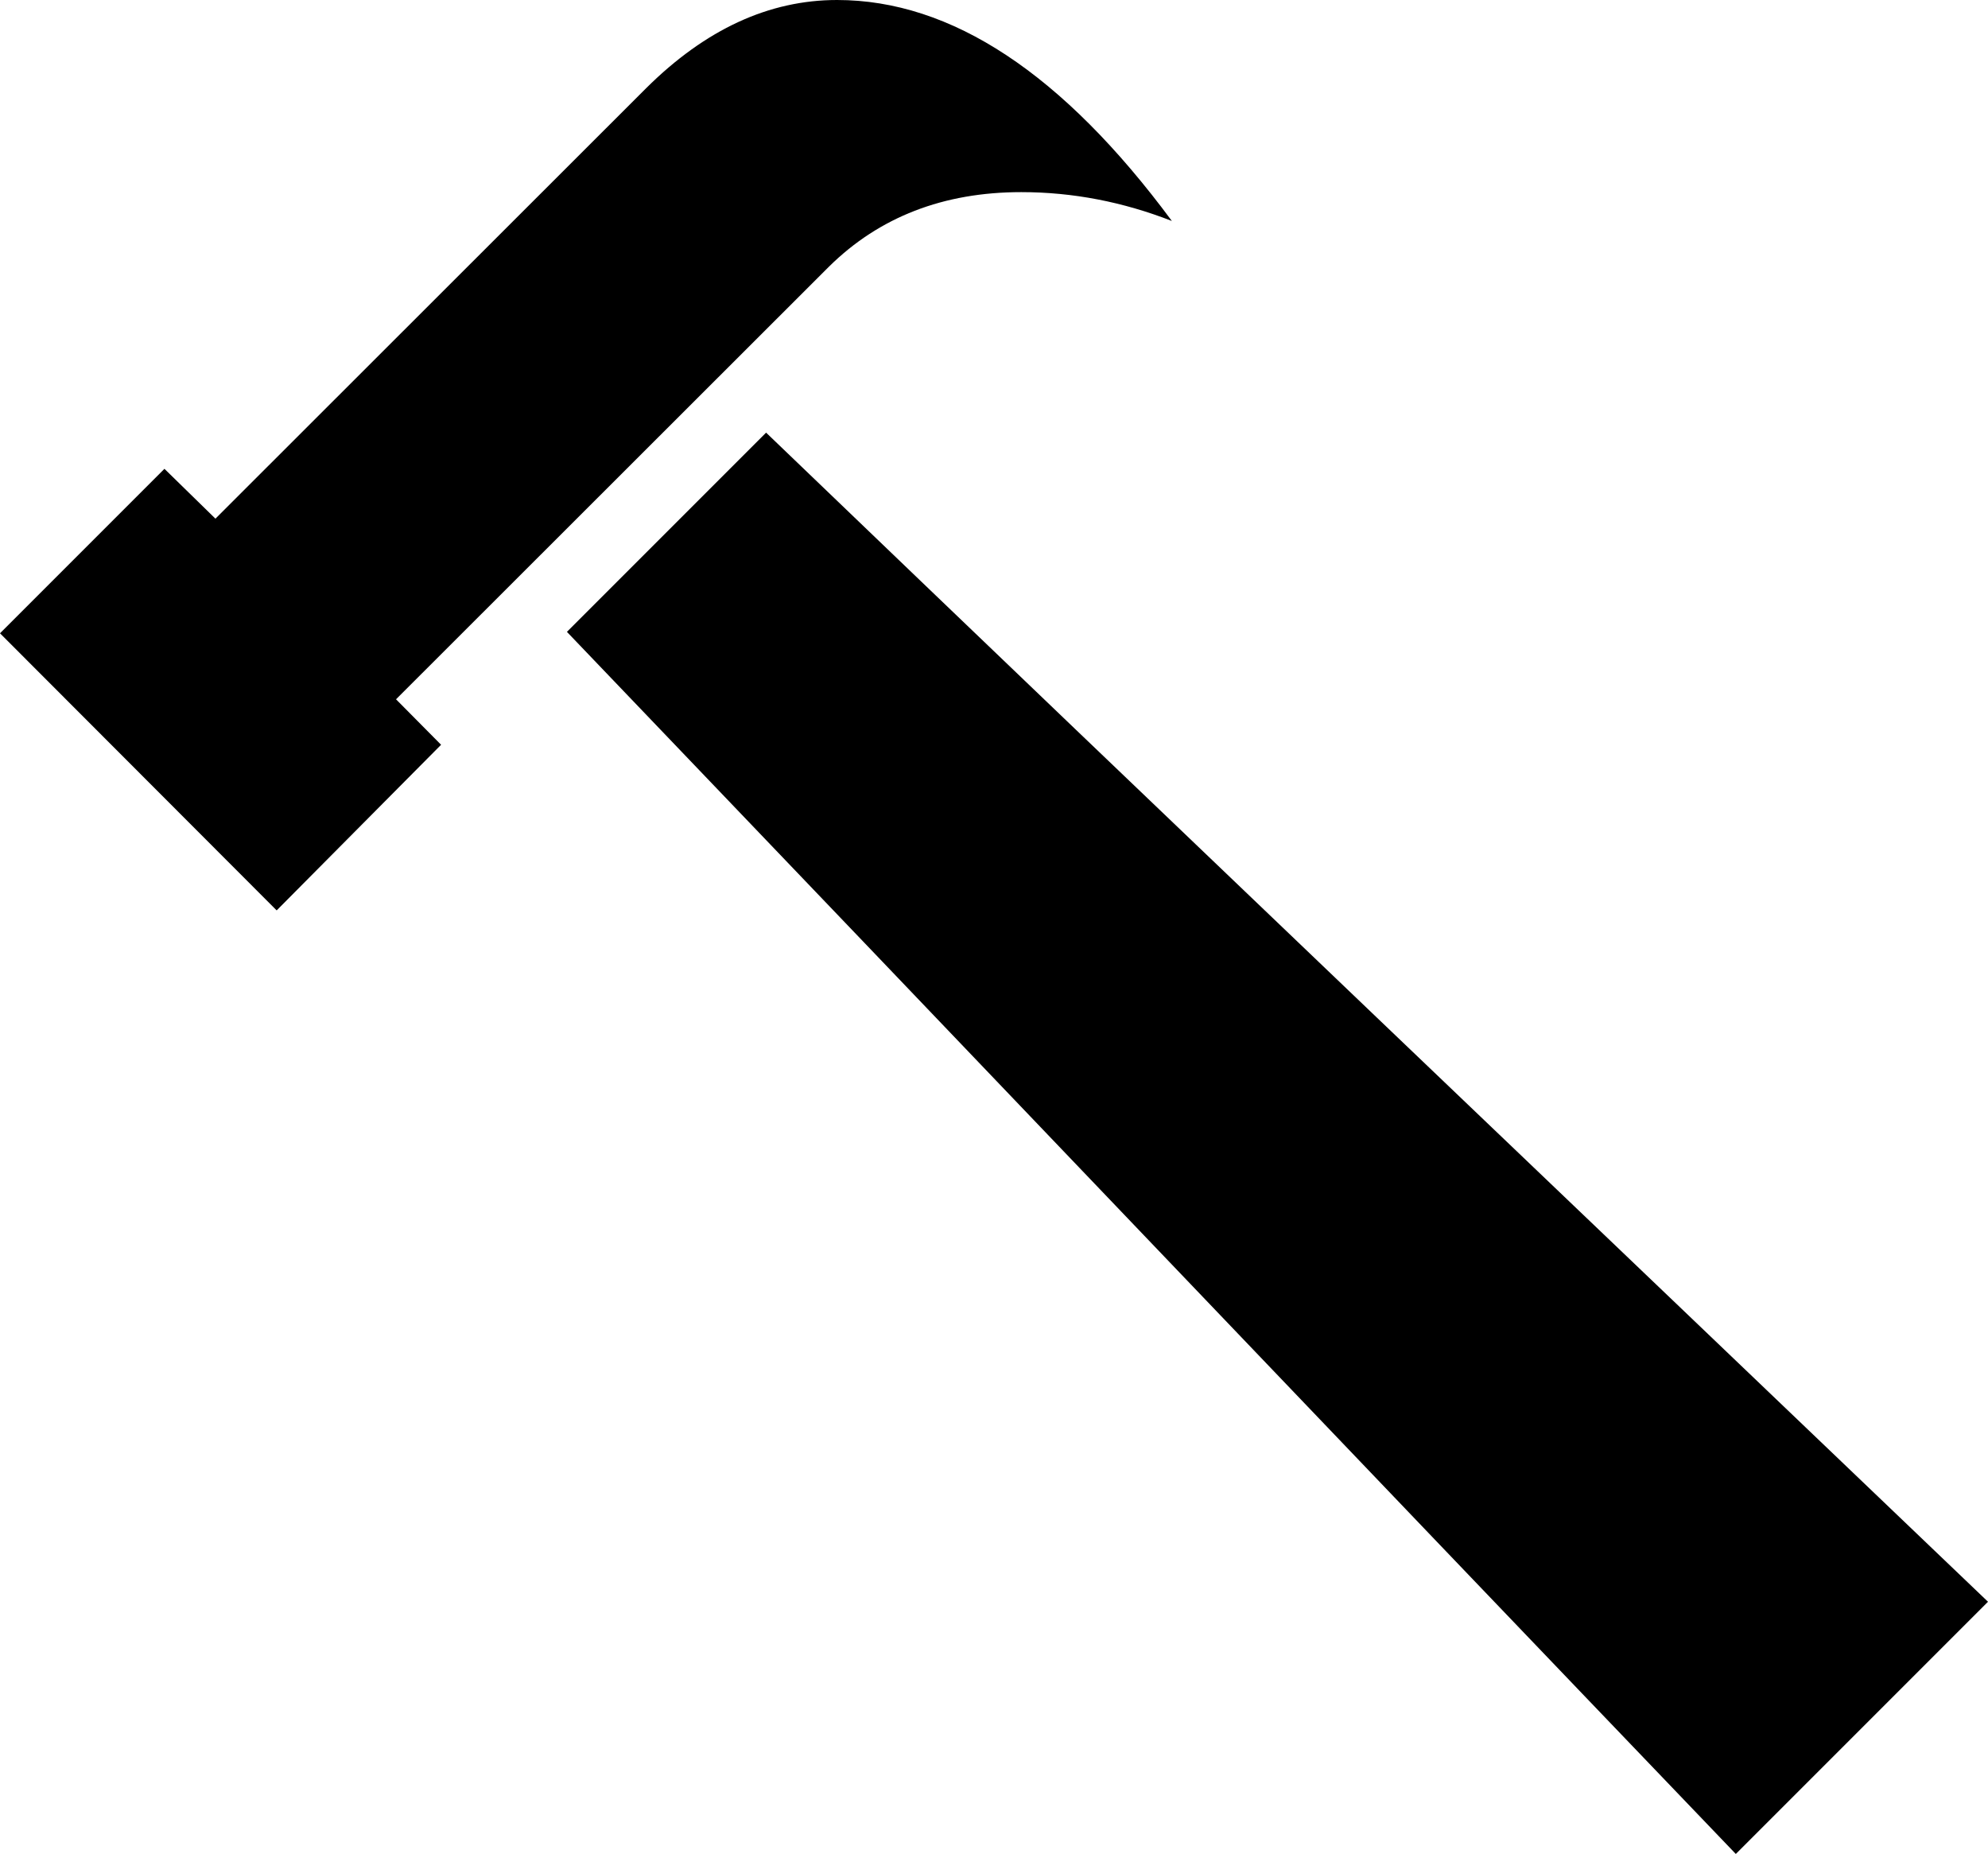
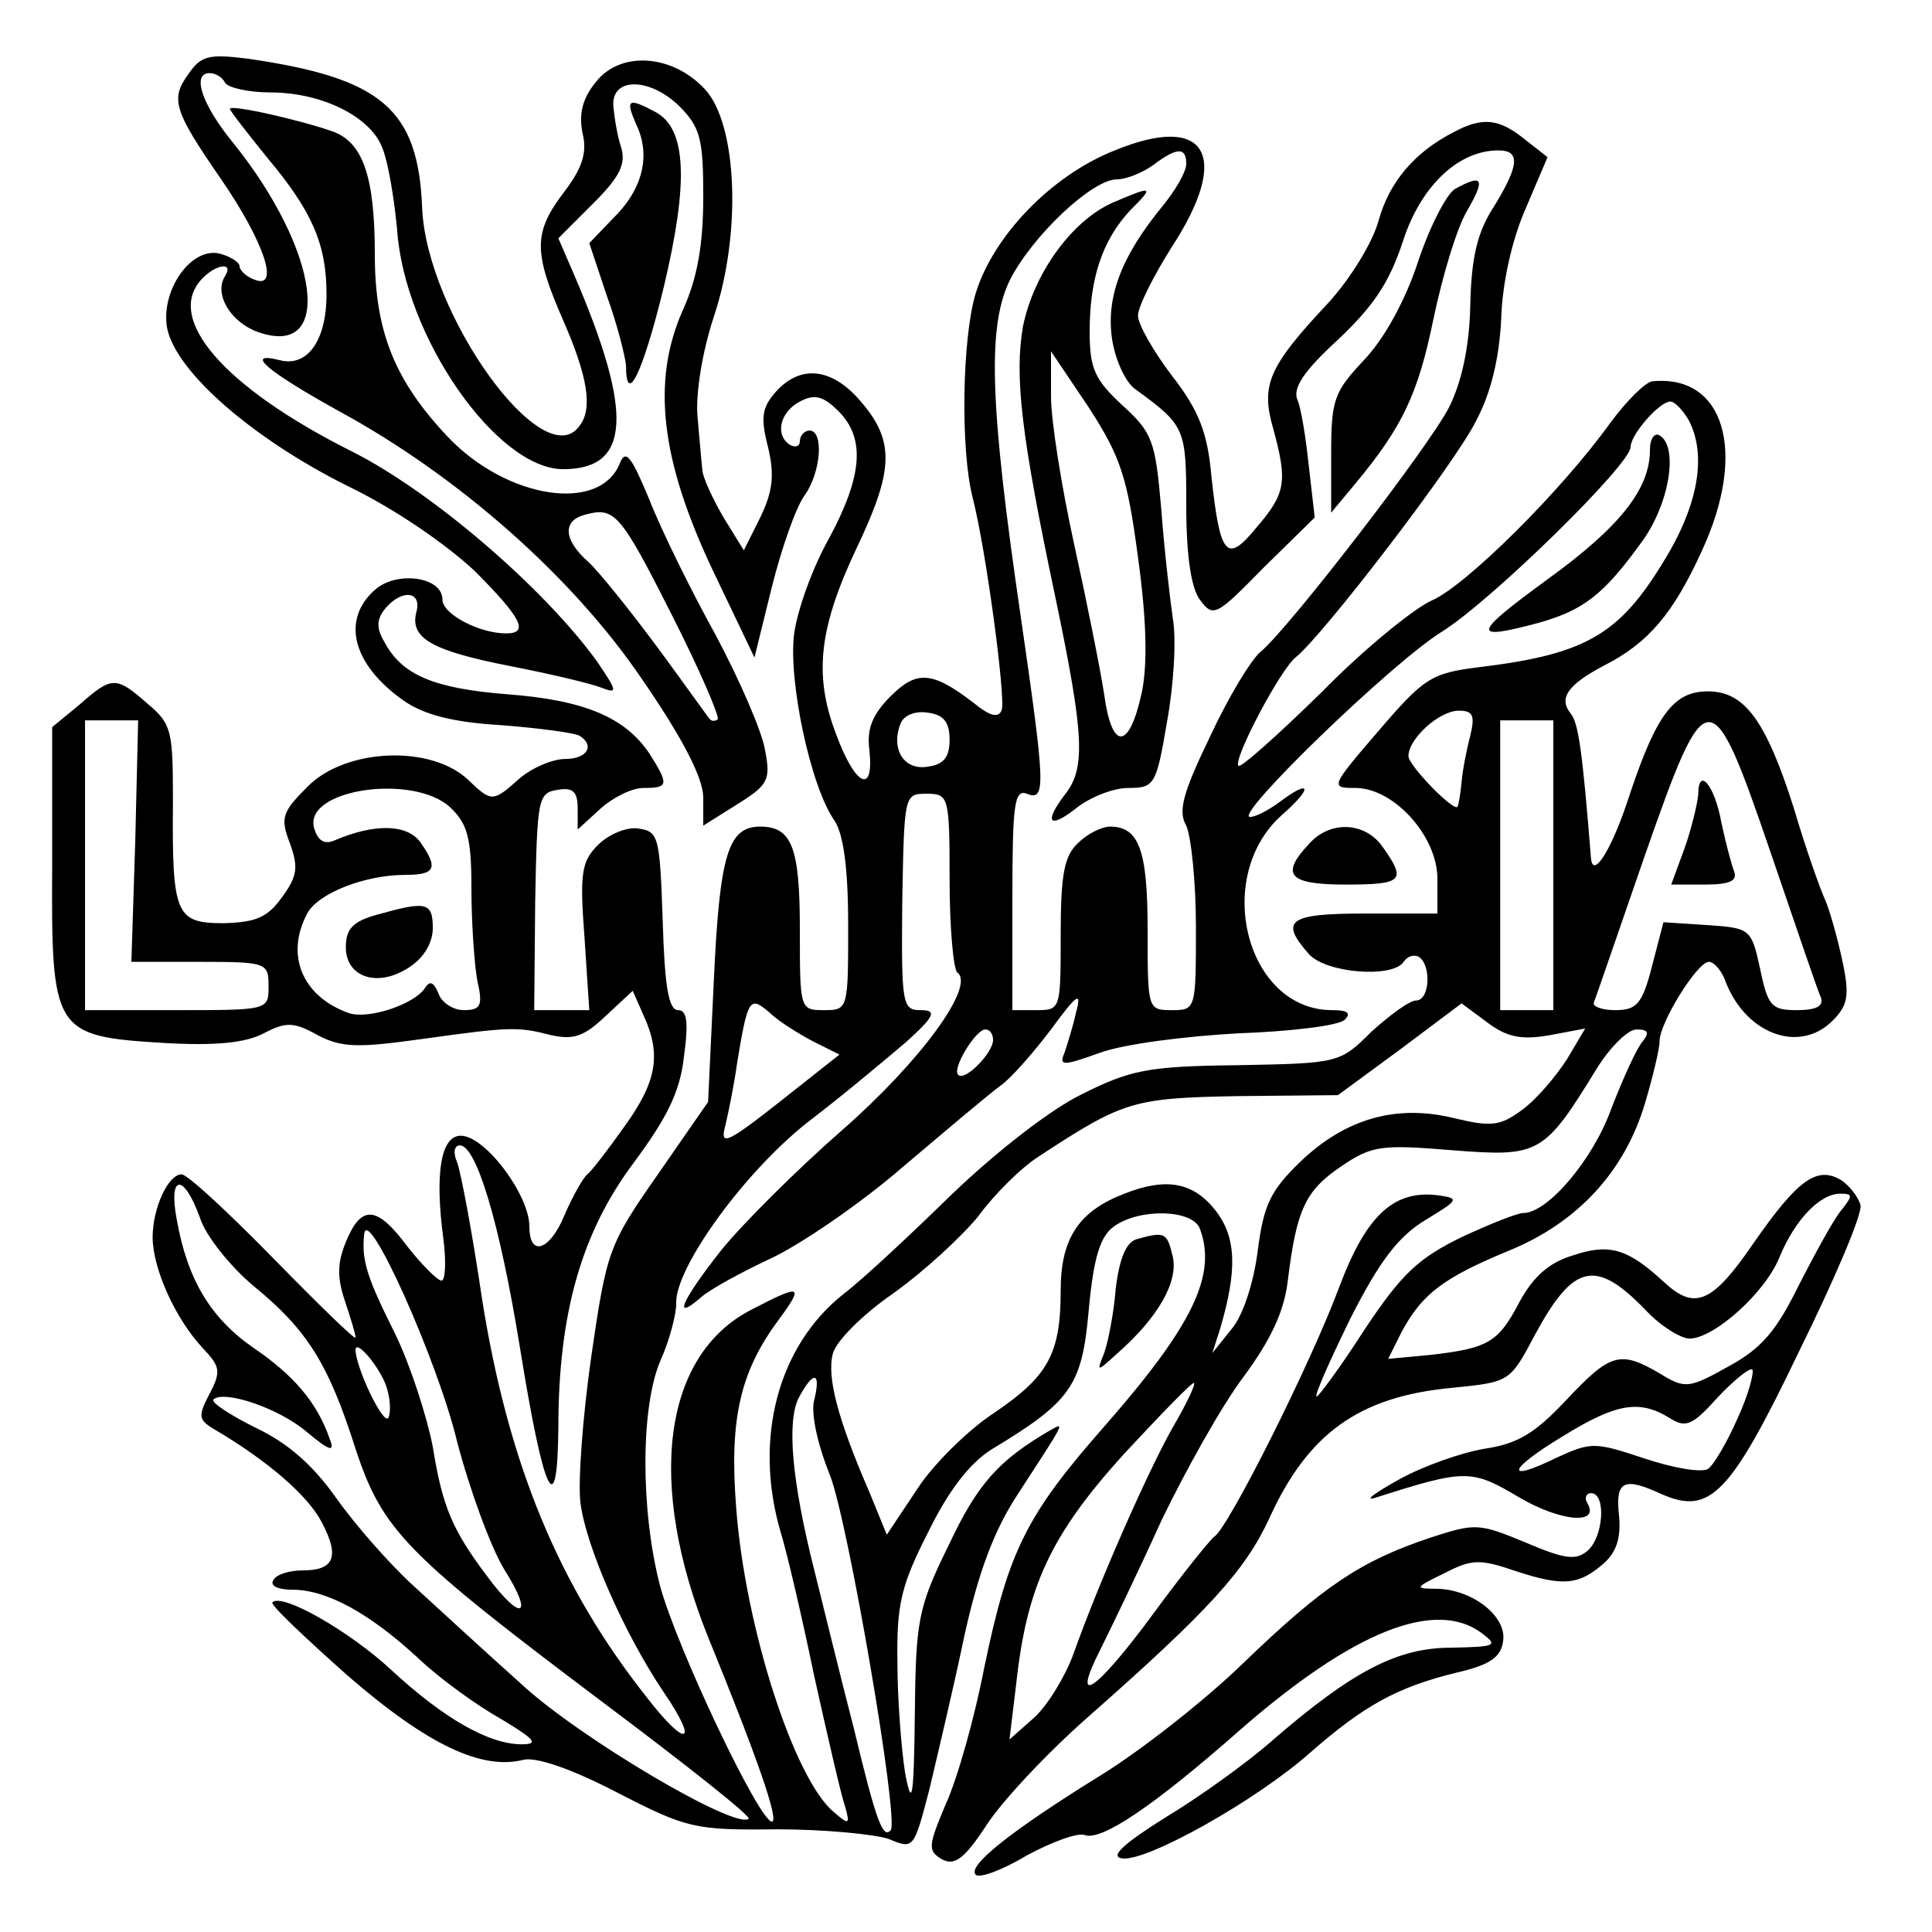
- <svg xmlns="http://www.w3.org/2000/svg" version="1.1" id="Layer_1" x="0px" y="0px" width="122.88px" height="114.571px" viewBox="0 0 122.88 114.571" enable-background="new 0 0 122.88 114.571" xml:space="preserve">
+ <svg xmlns="http://www.w3.org/2000/svg" width="200" height="200">
  <g>
-     <path fill-rule="evenodd" clip-rule="evenodd" d="M72.434,13.656c-3.005-1.173-6.107-1.783-9.309-1.783 c-4.813,0-8.77,1.538-11.872,4.592L24.479,43.215l2.785,2.81L17.101,56.261L0,39.136l10.164-10.164l3.152,3.08L39.942,5.447 C43.607,1.808,47.539,0,51.741,0C58.803,0,65.689,4.545,72.434,13.656L72.434,13.656z M122.88,98.985l-15.588,15.586 c-24.895-25.965-47.369-49.544-72.25-75.524l12.311-12.311C73.297,51.653,96.888,74.116,122.88,98.985L122.88,98.985z" />
+     <g id="svg_1">
+       <g id="svg_2" transform="translate(0 300) scale(0.1 -0.1)" fill="#000000">
+         <path id="svg_3" d="m195.015,2923.305c-19,-26 -15,-38 34,-109c44,-64 61,-114 35,-104c-9,3 -16,10 -16,14c0,4 -9,10 -20,13c-30,8 -62,-38 -55,-77c9,-45 88,-114 186,-163c50,-24 103,-61 132,-88c49,-49 57,-65 33,-65c-28,0 -66,20 -66,35c0,24 -48,30 -70,10c-35,-31 -23,-77 29,-114c21,-15 51,-23 102,-26c39,-3 76,-8 81,-11c16,-10 8,-24 -15,-24c-13,0 -34,-9 -47,-20c-28,-25 -29,-25 -54,-1c-39,36 -127,32 -166,-8c-26,-26 -28,-32 -18,-58c9,-25 8,-34 -8,-56c-15,-21 -27,-26 -60,-27c-50,0 -54,8 -53,125c0,74 -1,81 -26,102c-33,29 -37,29 -71,-1l-28,-23l0,-141c-1,-175 1,-179 116,-186c53,-3 84,0 103,10c23,12 31,12 56,-2c25,-13 42,-13 107,-4c93,13 100,13 135,4c23,-5 34,-1 56,20l28,26l11,-25c19,-41 14,-69 -20,-116c-17,-24 -34,-46 -38,-49c-4,-3 -15,-22 -24,-43c-15,-36 -36,-43 -36,-11c0,33 -46,94 -71,94c-21,0 -27,-40 -18,-107c3,-24 2,-43 -2,-43c-4,0 -20,16 -35,35c-32,43 -48,44 -64,5c-9,-22 -9,-37 -1,-61c6,-18 11,-34 11,-38c0,-3 -38,34 -85,82c-47,48 -89,87 -95,87c-14,0 -30,-35 -30,-65c0,-32 23,-84 52,-115c18,-19 19,-24 7,-47c-12,-23 -12,-27 5,-37c56,-33 97,-69 111,-96c19,-36 13,-50 -20,-50c-13,0 -27,-4 -30,-10c-4,-6 5,-10 20,-10c35,0 79,-24 129,-70c23,-22 62,-50 87,-64c35,-21 39,-26 21,-26c-34,0 -81,27 -135,77c-43,40 -113,80 -123,70c-3,-2 33,-36 78,-76c83,-72 139,-98 182,-87c13,3 49,-9 97,-34c72,-37 80,-39 165,-38c49,0 101,-5 116,-10c26,-11 26,-10 42,51c8,34 25,105 36,158c15,68 31,110 55,147c50,77 50,76 34,67c-53,-31 -75,-55 -105,-119c-32,-65 -34,-78 -35,-176c-1,-86 -3,-97 -10,-60c-4,25 -8,77 -8,115c-1,60 4,80 32,135c21,43 43,71 65,85c83,50 94,66 101,144c5,55 12,77 26,87c26,19 81,18 89,-2c18,-48 -7,-100 -98,-204c-82,-93 -100,-130 -125,-250c-10,-52 -28,-116 -40,-142c-18,-43 -19,-48 -4,-57c13,-7 23,0 46,35c16,25 63,75 105,112c126,111 163,152 188,206c40,88 93,126 189,135c60,6 60,6 86,55c40,74 63,79 115,25c15,-16 36,-29 45,-29c25,0 78,47 93,84c16,39 42,66 63,66c13,0 13,-2 2,-16c-8,-9 -27,-44 -44,-77c-24,-49 -39,-67 -74,-86c-41,-23 -45,-23 -71,-7c-41,24 -51,21 -97,-28c-32,-34 -50,-45 -84,-50c-24,-4 -64,-18 -89,-32c-25,-14 -36,-22 -25,-19c94,30 100,30 149,1c44,-26 85,-29 71,-6c-3,5 -1,10 4,10c16,0 13,-46 -4,-60c-12,-10 -24,-8 -64,9c-48,20 -52,20 -98,5c-72,-24 -111,-50 -193,-129c-41,-40 -109,-93 -150,-118c-92,-57 -137,-93 -128,-102c4,-4 28,5 53,20c26,14 53,24 60,21c17,-6 69,28 162,110c116,101 201,135 249,99c17,-13 15,-14 -32,-15c-55,0 -102,-24 -186,-97c-25,-22 -75,-58 -110,-79c-43,-27 -57,-40 -45,-42c24,-5 140,60 196,110c55,48 89,67 150,82c35,8 47,16 49,33c4,25 -31,53 -68,54c-24,0 -24,1 7,16c29,15 37,15 75,2c49,-16 65,-14 91,9c13,12 17,27 15,49c-4,36 5,40 44,22c50,-22 71,-1 142,147c37,75 66,143 64,152c-2,8 -11,20 -20,26c-25,15 -45,1 -92,-67c-42,-61 -60,-68 -92,-38c-37,34 -56,40 -94,27c-24,-7 -41,-22 -55,-48c-22,-42 -32,-48 -93,-55l-43,-4l14,28c21,39 43,56 111,84c71,29 120,82 141,153c8,27 15,56 15,64c0,19 39,82 51,82c5,0 12,-8 16,-17c20,-57 77,-79 112,-44c16,16 18,26 10,63c-5,23 -13,52 -18,63c-5,11 -20,53 -32,94c-29,91 -51,121 -89,121c-35,0 -53,-23 -81,-107c-18,-56 -38,-88 -40,-66c-9,112 -13,140 -21,150c-13,16 -3,30 35,50c45,23 71,53 101,119c47,102 23,182 -51,175c-7,0 -27,-20 -44,-43c-51,-71 -150,-169 -185,-184c-18,-8 -70,-50 -114,-95c-45,-44 -84,-79 -86,-76c-6,6 43,99 59,112c28,22 166,202 187,245c16,30 24,66 26,105c1,37 11,82 25,114l23,54l-23,18c-27,22 -44,24 -74,8c-41,-21 -67,-52 -78,-92c-6,-22 -29,-60 -53,-86c-61,-65 -69,-84 -56,-129c15,-55 13,-67 -17,-102c-31,-38 -38,-31 -47,53c-4,45 -13,68 -41,104c-19,25 -35,53 -35,62c0,9 16,41 35,71c62,95 36,139 -59,100c-66,-26 -126,-89 -144,-148c-14,-46 -16,-162 -3,-212c14,-55 34,-206 30,-219c-3,-9 -12,-7 -29,7c-43,33 -59,34 -86,7c-19,-19 -25,-34 -22,-56c5,-47 -15,-37 -35,18c-23,61 -17,110 23,194c37,78 38,108 4,148c-30,36 -63,40 -89,11c-14,-16 -16,-26 -8,-57c7,-29 5,-46 -8,-73l-17,-34l-21,34c-11,19 -22,42 -22,50c-1,8 -3,33 -5,55c-2,23 5,67 17,103c29,87 24,199 -9,235c-34,37 -88,40 -113,8c-14,-17 -18,-33 -14,-53c5,-20 0,-36 -19,-61c-32,-42 -32,-62 -1,-133c25,-57 31,-91 17,-109c-37,-53 -158,115 -163,225c-4,103 -42,135 -181,155c-40,5 -48,3 -61,-16zm38,-9c3,-5 24,-10 47,-10c53,0 104,-25 116,-58c6,-15 12,-52 15,-83c7,-111 103,-249 172,-249c70,0 73,58 11,202l-16,37l36,36c28,28 34,41 29,58c-4,12 -7,31 -8,42c-3,31 37,31 68,1c22,-22 25,-34 25,-94c0,-49 -6,-84 -21,-117c-33,-74 -23,-156 31,-270l43,-90l18,73c10,40 25,83 34,95c17,24 20,67 5,67c-5,0 -10,-5 -10,-11c0,-5 -4,-7 -10,-4c-16,10 -11,34 10,45c15,8 24,6 40,-10c28,-28 25,-67 -10,-132c-17,-30 -33,-75 -36,-99c-6,-48 17,-158 42,-193c9,-14 14,-48 14,-108c0,-87 0,-88 -25,-88c-25,0 -25,1 -25,83c0,85 -8,107 -41,107c-33,0 -42,-28 -48,-158l-6,-127l-52,-75c-51,-73 -53,-79 -69,-189c-9,-63 -14,-132 -11,-152c6,-45 45,-134 86,-195c37,-54 24,-59 -17,-6c-92,116 -144,243 -171,413c-10,68 -22,132 -26,142c-4,9 -3,17 3,17c17,0 41,-79 62,-208c25,-155 39,-185 40,-84c0,118 24,202 78,274c34,46 48,73 52,110c5,36 3,48 -6,48c-10,0 -14,25 -16,93c-3,86 -4,92 -25,95c-12,2 -31,-6 -42,-17c-17,-17 -19,-29 -14,-95l5,-76l-29,0l-28,0l1,112c2,107 3,113 23,116c16,3 21,-2 21,-19l0,-22l23,21c13,12 33,22 45,22c26,0 27,3 6,36c-25,37 -67,55 -147,61c-76,6 -109,20 -127,54c-9,15 -8,24 1,35c17,20 38,18 32,-4c-7,-27 16,-40 98,-56c41,-8 83,-18 93,-22c18,-7 17,-4 -4,27c-55,76 -170,175 -253,217c-134,67 -196,139 -155,180c15,15 32,16 23,2c-12,-19 6,-48 34,-58c79,-28 64,84 -25,195c-33,40 -44,73 -25,73c6,0 13,-4 16,-10zm995,-84c0,-8 -11,-27 -24,-43c-42,-51 -59,-93 -53,-137c3,-22 14,-46 24,-53c52,-38 53,-40 53,-121c0,-51 5,-85 14,-97c14,-19 17,-17 66,33l53,52l-6,52c-3,29 -8,61 -12,70c-5,12 7,30 42,62c37,35 53,59 67,101c18,57 57,95 99,95c23,0 22,-15 -5,-59c-17,-26 -23,-53 -24,-102c-1,-43 -9,-79 -22,-105c-21,-41 -166,-229 -195,-253c-9,-7 -33,-46 -52,-87c-28,-58 -34,-78 -25,-93c5,-11 10,-58 10,-105c0,-85 0,-86 -25,-86c-25,0 -25,1 -25,83c0,83 -9,107 -39,107c-8,0 -23,-7 -33,-17c-14,-13 -18,-31 -18,-95c0,-77 0,-78 -25,-78l-25,0l0,115c0,98 2,114 15,109c20,-8 19,8 -6,181c-33,225 -35,304 -11,352c24,46 85,103 110,103c10,0 27,7 38,15c24,18 34,19 34,1zm520,-265c18,-34 11,-82 -19,-135c-50,-86 -83,-107 -198,-121c-49,-6 -57,-11 -104,-66c-50,-58 -50,-59 -24,-59c40,0 85,-50 85,-94l0,-36l-75,0c-79,0 -89,-7 -58,-42c18,-20 87,-25 98,-8c4,6 11,8 16,5c13,-9 11,-45 -3,-45c-7,0 -27,-15 -46,-32c-33,-33 -34,-33 -139,-35c-93,-1 -111,-5 -161,-30c-33,-16 -89,-60 -134,-103c-42,-41 -92,-88 -113,-104c-68,-54 -93,-150 -65,-246c6,-19 22,-87 35,-150c14,-63 28,-124 32,-135c5,-18 4,-19 -12,-5c-41,34 -92,192 -101,316c-7,90 4,139 43,192c28,38 25,39 -27,12c-92,-47 -109,-180 -45,-339c51,-125 74,-191 66,-191c-13,0 -99,181 -116,245c-20,78 -20,185 1,233c9,20 16,47 16,58c-2,37 73,140 140,191c34,26 78,63 98,80c30,27 32,33 15,33c-19,0 -20,6 -19,112c2,111 2,112 25,112c23,0 24,-2 24,-89c0,-50 4,-93 8,-96c19,-14 -38,-92 -119,-163c-47,-41 -103,-97 -125,-124c-41,-52 -52,-76 -21,-49c9,8 42,26 72,40c30,14 92,56 137,95c46,39 91,77 101,84c10,7 33,33 52,58c27,37 32,40 26,18c-3,-14 -9,-33 -12,-42c-6,-14 -2,-14 37,0c25,9 88,17 143,20c55,2 104,8 110,14c7,7 3,10 -13,10c-89,0 -124,138 -52,202c33,29 30,38 -3,13c-11,-8 -24,-15 -30,-15c-18,0 147,160 199,192c51,32 195,173 195,191c0,13 30,47 41,47c5,0 13,-9 19,-19zm-765,-331c0,-18 -6,-26 -23,-28c-24,-4 -38,18 -28,44c3,9 15,14 28,12c17,-2 23,-10 23,-28zm539,4c-4,-15 -8,-36 -9,-48c-1,-11 -3,-23 -4,-25c-2,-8 -51,42 -51,52c0,18 32,47 52,47c15,0 17,-5 12,-26zm-1382,-109l-4,-125l71,0c69,0 71,-1 71,-25c0,-25 0,-25 -95,-25l-95,0l0,150l0,150l28,0l27,0l-3,-125zm1468,-25l0,-150l-27,0l-28,0l0,150l0,150l28,0l27,0l0,-150zm225,13c26,-76 49,-144 52,-150c3,-9 -5,-13 -25,-13c-26,0 -30,4 -38,43c-9,41 -10,42 -54,45l-46,3l-12,-46c-10,-39 -16,-45 -38,-45c-14,0 -24,4 -22,8c2,5 25,72 52,150c65,186 69,186 131,5zm-1367,47c18,-17 22,-32 22,-84c0,-35 3,-78 6,-95c6,-26 4,-31 -14,-31c-11,0 -23,8 -26,17c-5,12 -9,14 -14,6c-11,-17 -59,-33 -79,-26c-48,17 -66,60 -43,103c11,21 60,40 101,40c32,0 35,7 16,34c-14,19 -48,19 -88,2c-11,-5 -18,-1 -22,13c-10,40 103,56 141,21zm375,-242l28,-14l-62,-49c-56,-44 -62,-46 -56,-24c3,13 9,42 12,64c11,67 13,70 33,53c9,-9 30,-22 45,-30zm763,6l37,7l-19,-32c-11,-17 -31,-41 -46,-52c-23,-17 -32,-18 -70,-9c-60,15 -113,0 -160,-45c-31,-30 -38,-45 -44,-92c-4,-32 -15,-67 -27,-81l-20,-25l8,25c18,61 17,95 -5,123c-23,29 -51,34 -94,17c-47,-18 -66,-46 -66,-100c0,-66 -13,-89 -69,-127c-26,-17 -62,-52 -79,-78l-32,-48l-18,44c-33,76 -44,119 -38,143c3,13 31,41 63,63c32,23 71,59 88,80c16,22 44,50 63,62c87,57 97,60 205,62l104,1l64,47l64,48l27,-20c20,-15 35,-18 64,-13zm-576,-5c0,-13 -29,-43 -36,-36c-7,6 18,47 28,47c5,0 8,-5 8,-11zm672,-2c-6,-7 -20,-38 -32,-69c-19,-53 -66,-108 -91,-108c-6,0 -34,-11 -64,-25c-45,-22 -62,-38 -100,-95c-25,-39 -48,-70 -50,-70c-3,0 13,36 35,81c31,61 50,85 78,102c33,20 35,22 15,25c-47,7 -76,-19 -104,-93c-30,-81 -116,-252 -130,-260c-5,-4 -34,-40 -64,-81c-59,-80 -85,-97 -54,-36c10,20 39,80 63,133c25,52 63,120 85,149c28,38 42,67 46,99c9,74 18,94 55,119c32,22 42,23 115,17c90,-7 95,-5 149,83c14,23 33,42 42,42c12,0 14,-3 6,-13zm-1493,-182c6,-19 32,-51 56,-71c55,-45 77,-80 105,-168c28,-85 52,-109 258,-264c84,-63 151,-116 149,-119c-13,-12 -176,84 -236,140c-38,34 -88,80 -112,102c-24,22 -60,63 -79,90c-24,34 -50,57 -84,73c-26,13 -46,26 -43,29c11,10 68,-9 97,-34c24,-20 29,-21 23,-6c-13,37 -37,65 -78,93c-45,31 -69,71 -80,133c-9,47 7,49 24,2zm266,-231c13,-50 35,-110 49,-133c31,-49 18,-55 -17,-8c-37,49 -47,73 -57,135c-6,31 -23,84 -39,117c-29,58 -35,76 -32,103c3,32 76,-131 96,-214zm-74,59c5,-13 6,-29 3,-35c-5,-8 -33,50 -34,70c0,12 23,-15 31,-35zm1400,-35c-11,-25 -25,-49 -31,-53c-7,-4 -36,1 -66,11c-51,17 -55,17 -90,1c-55,-27 -52,-13 6,22c55,34 79,38 110,19c17,-11 24,-8 50,21c17,18 33,31 36,29c2,-3 -4,-26 -15,-50zm-956,19c-4,-13 3,-46 16,-78c19,-48 72,-358 63,-368c-8,-9 -15,9 -38,105c-14,54 -32,128 -41,164c-23,91 -29,154 -16,179c15,28 23,27 16,-2zm371,-29c-25,-44 -76,-159 -103,-235c-8,-22 -26,-52 -40,-65l-26,-23l7,58c11,101 36,154 111,237c39,42 72,76 73,74c2,-1 -8,-22 -22,-46z" />
+         <path id="svg_4" d="m238.015,2887.305c0,-2 18,-25 39,-51c46,-55 61,-89 61,-141c0,-48 -20,-76 -49,-68c-37,9 -12,-12 62,-53c125,-68 243,-173 314,-278c42,-61 63,-102 63,-122l0,-29l35,22c32,20 35,25 29,56c-3,19 -26,72 -51,119c-26,47 -57,110 -69,141c-18,43 -24,52 -30,38c-20,-53 -117,-38 -178,26c-55,58 -76,109 -76,189c0,80 -12,115 -42,127c-33,12 -108,29 -108,24zm457,-523c29,-57 50,-106 48,-109c-3,-2 -6,-2 -8,0c-2,2 -26,36 -54,74c-29,39 -61,79 -72,89c-26,23 -27,43 -3,49c30,8 36,2 89,-103z" />
+         <path id="svg_5" d="m659.015,2870.305c15,-32 6,-67 -25,-97l-24,-25l18,-54c11,-30 19,-63 20,-72c0,-44 17,-10 39,80c26,109 24,165 -9,182c-28,15 -31,13 -19,-14z" />
+         <path id="svg_6" d="m1506.015,2804.305c-9,-6 -26,-39 -38,-75c-13,-40 -35,-80 -56,-102c-31,-33 -34,-41 -34,-97l0,-61l25,30c49,59 65,93 81,171c9,43 24,94 35,112c19,33 16,38 -13,22z" />
+         <path id="svg_7" d="m1152.015,2790.305c-43,-19 -82,-74 -93,-128c-9,-52 -2,-113 34,-283c29,-139 31,-174 10,-201c-23,-30 -17,-37 11,-15c15,12 39,21 54,21c27,0 29,3 40,68c7,38 10,86 6,108c-3,21 -9,73 -12,114c-6,69 -9,78 -40,106c-29,27 -34,38 -34,77c0,54 13,94 42,125c25,25 24,26 -18,8zm26,-367c9,-65 10,-111 4,-140c-13,-60 -31,-61 -39,-2c-4,26 -18,96 -31,155c-13,59 -24,128 -24,153l0,47l39,-58c33,-51 40,-72 51,-155z" />
+         <path id="svg_8" d="m1708.015,2534.305c0,-40 -30,-79 -106,-134c-78,-57 -80,-64 -9,-45c46,13 67,29 106,83c29,39 39,99 19,111c-5,3 -10,-3 -10,-15z" />
+         <path id="svg_9" d="m1355.015,2126.305c-30,-32 -21,-42 38,-42c59,0 63,4 39,38c-18,27 -55,29 -77,4z" />
+         <path id="svg_10" d="m1758.015,2177.305c-1,-10 -7,-35 -14,-55l-14,-38l35,0c26,0 34,4 30,14c-3,8 -9,31 -13,50c-7,39 -24,59 -24,29z" />
+         <path id="svg_11" d="m391.015,2053.305c-26,-7 -33,-15 -33,-34c0,-31 33,-42 65,-21c16,10 25,26 25,41c0,27 -7,28 -57,14z" />
+         <path id="svg_12" d="m1177.015,1717.305c-11,-3 -18,-19 -22,-51c-2,-26 -8,-56 -12,-67c-8,-20 -8,-20 14,0c42,37 63,74 57,100c-6,25 -8,26 -37,18z" />
+       </g>
+     </g>
  </g>
</svg>
